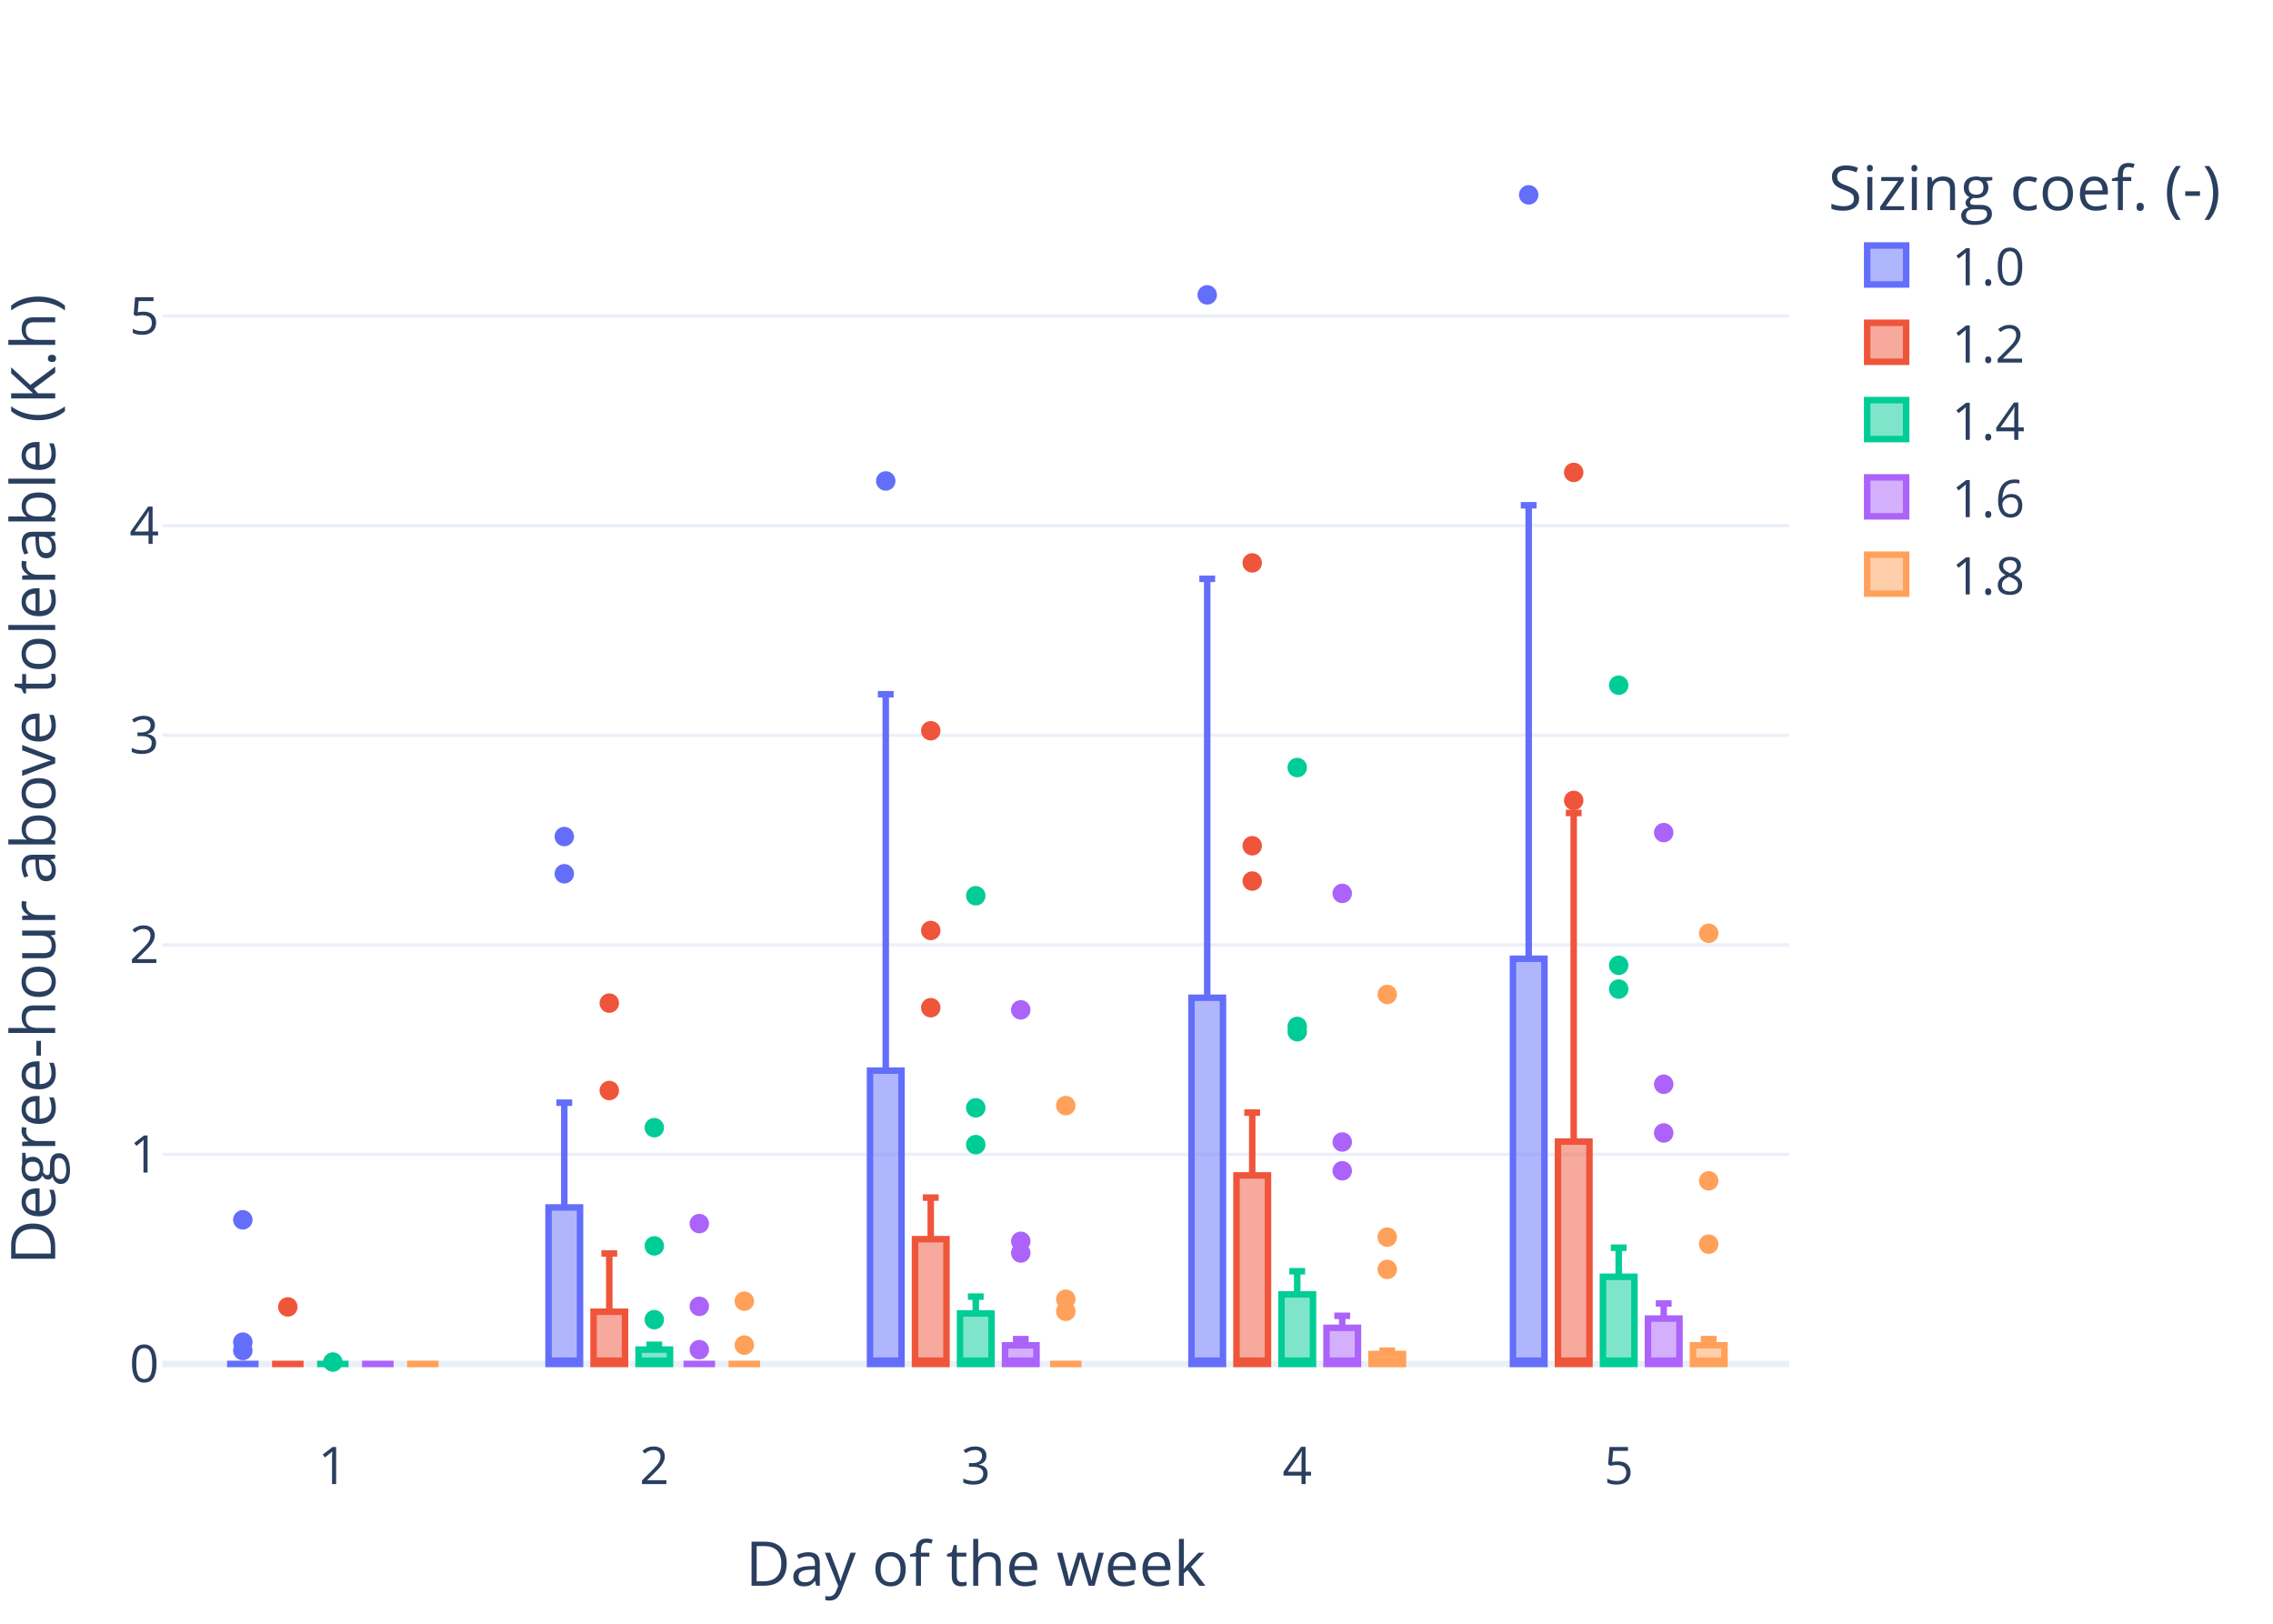
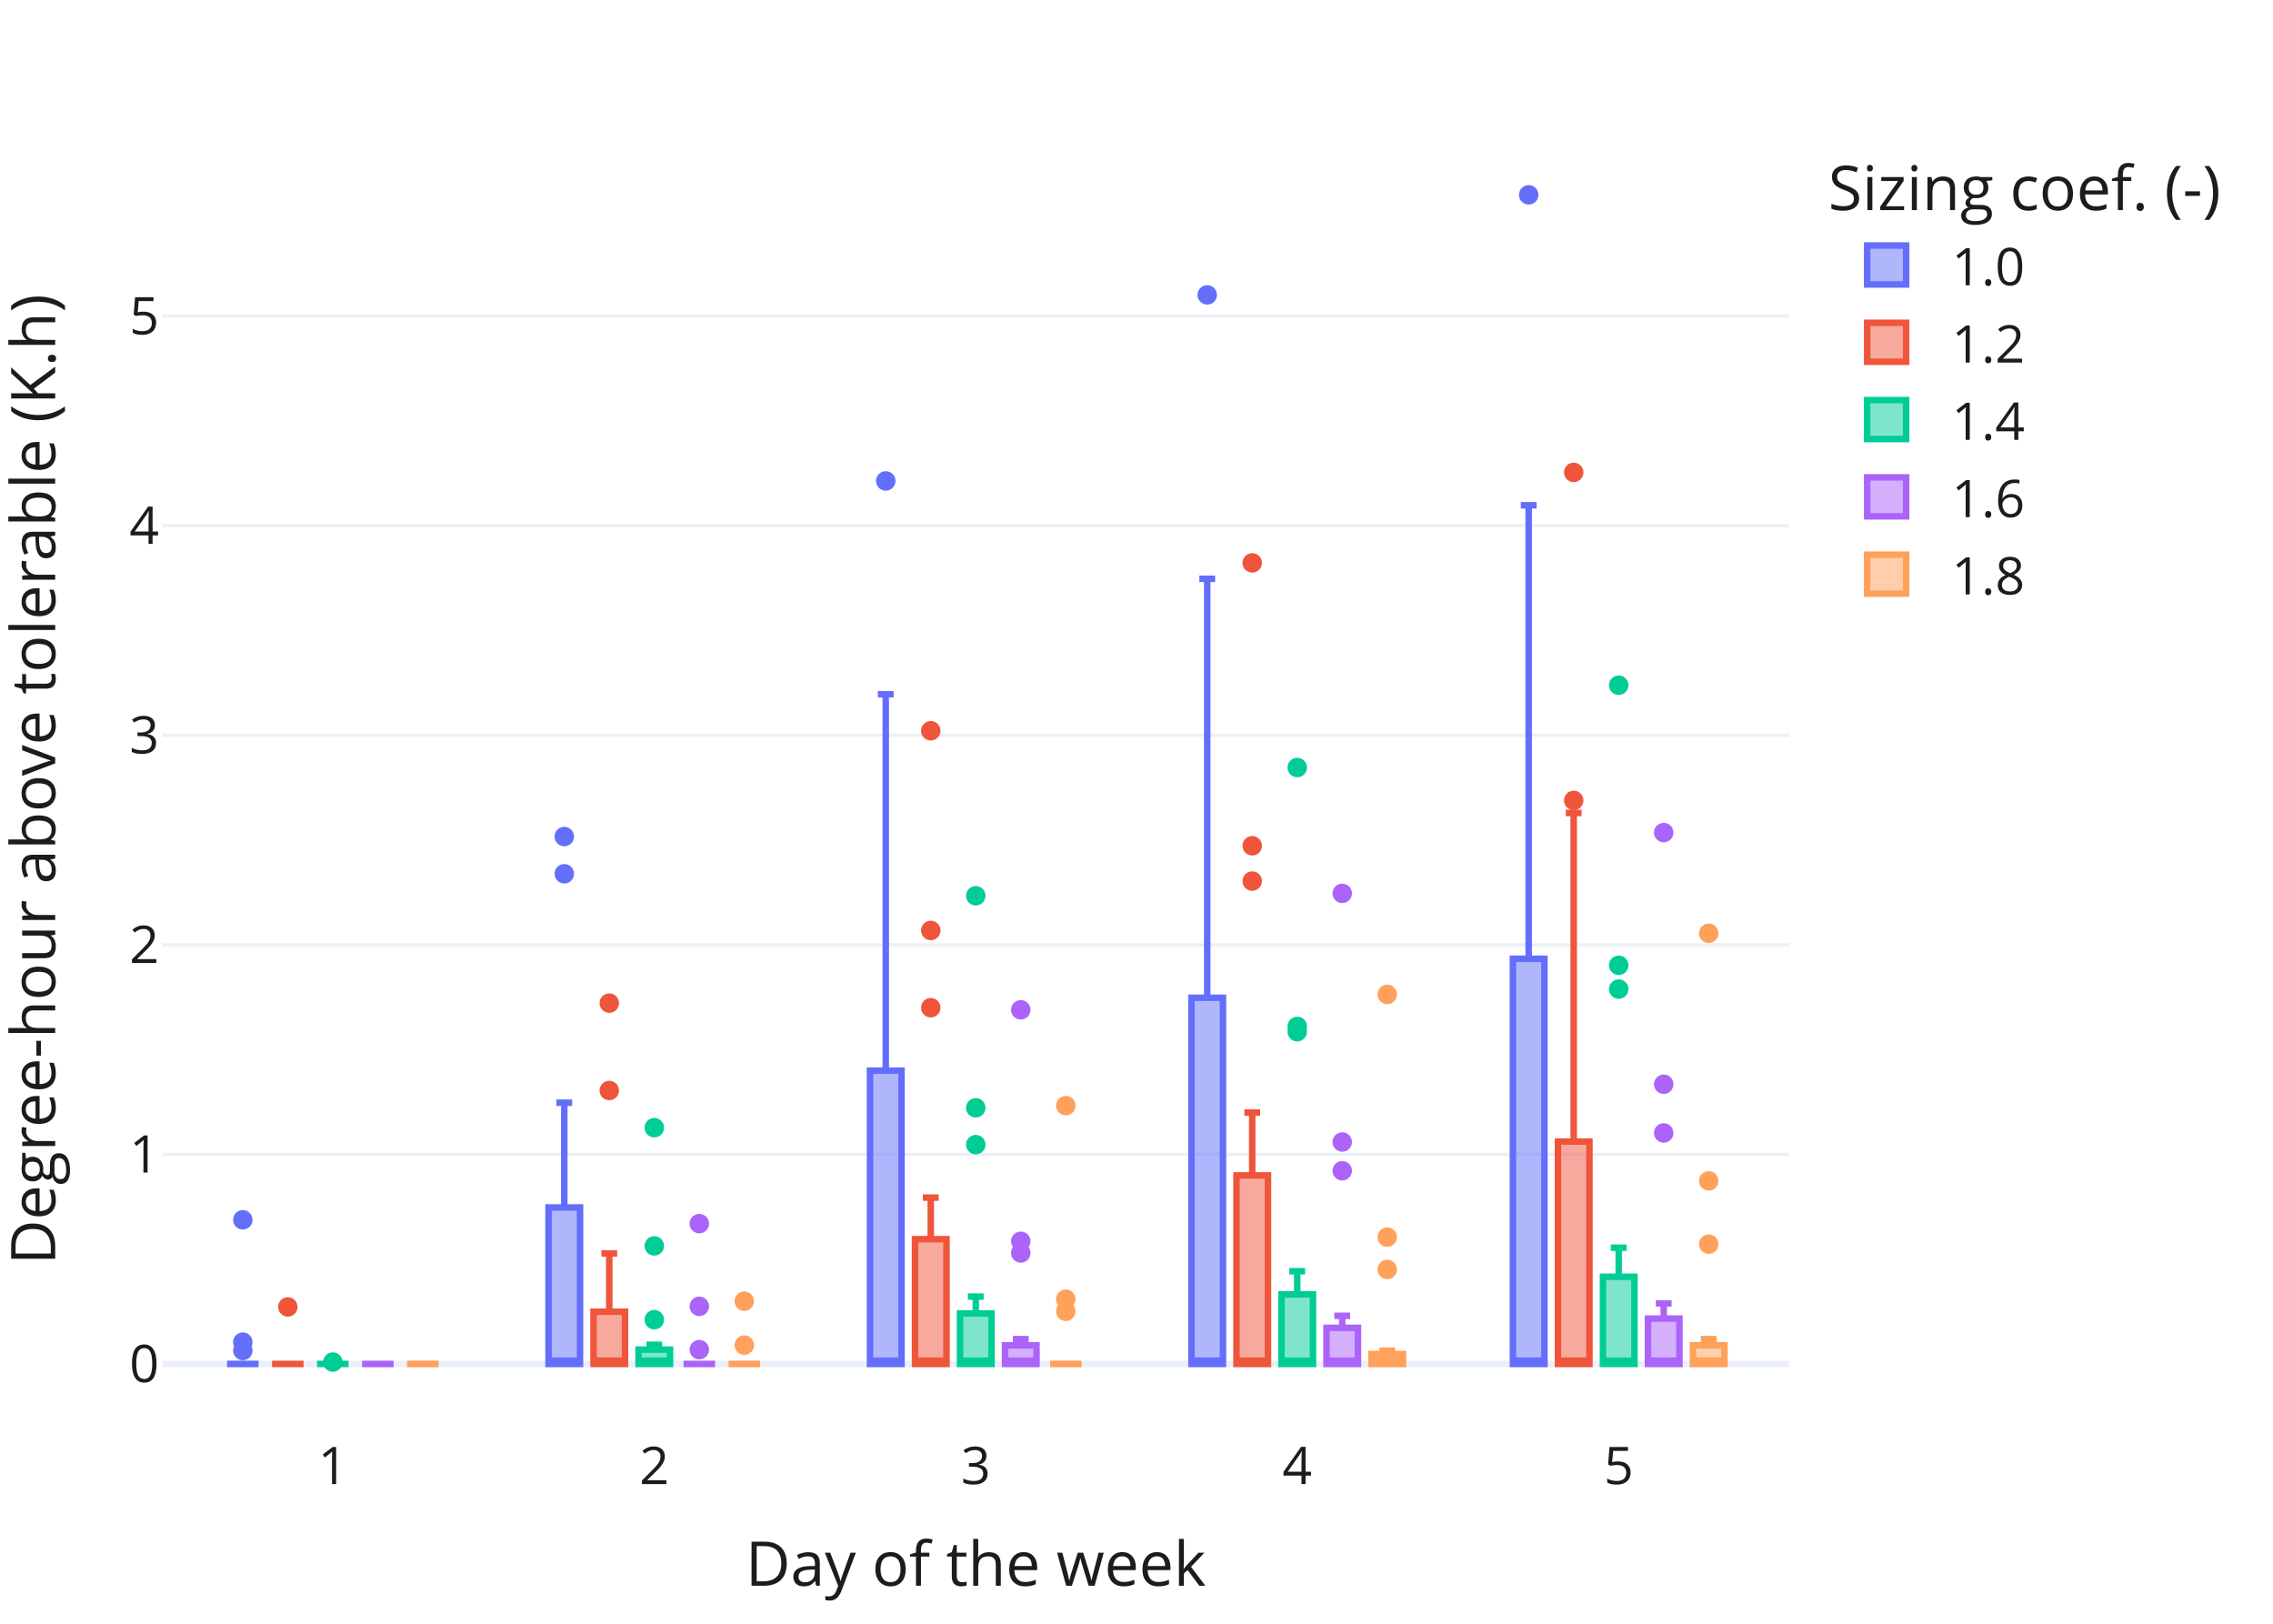
<svg xmlns="http://www.w3.org/2000/svg" class="main-svg" width="700" height="500" style="" viewBox="0 0 700 500">
  <rect x="0" y="0" width="700" height="500" style="fill: rgb(255, 255, 255); fill-opacity: 1;" />
-   <defs id="defs-cf4796">
+   <defs id="defs-47b810">
    <g class="clips">
-       <clipPath id="clipcf4796xyplot" class="plotclip">
+       <clipPath id="clip47b810xyplot" class="plotclip">
        <rect width="501" height="400" />
      </clipPath>
-       <clipPath class="axesclip" id="clipcf4796x">
+       <clipPath class="axesclip" id="clip47b810x">
        <rect x="50" y="0" width="501" height="500" />
      </clipPath>
-       <clipPath class="axesclip" id="clipcf4796y">
+       <clipPath class="axesclip" id="clip47b810y">
        <rect x="0" y="40" width="700" height="400" />
      </clipPath>
-       <clipPath class="axesclip" id="clipcf4796xy">
+       <clipPath class="axesclip" id="clip47b810xy">
        <rect x="50" y="40" width="501" height="400" />
      </clipPath>
    </g>
    <g class="gradients" />
    <g class="patterns" />
  </defs>
  <g class="bglayer" />
  <g class="layer-below">
    <g class="imagelayer" />
    <g class="shapelayer" />
  </g>
  <g class="cartesianlayer">
    <g class="subplot xy">
      <g class="layer-subplot">
        <g class="shapelayer" />
        <g class="imagelayer" />
      </g>
      <g class="gridlayer">
        <g class="x" />
        <g class="y">
          <path class="ygrid crisp" transform="translate(0,355.47)" d="M50,0h501" style="stroke: rgb(235, 240, 248); stroke-opacity: 1; stroke-width: 1px;" />
          <path class="ygrid crisp" transform="translate(0,290.94)" d="M50,0h501" style="stroke: rgb(235, 240, 248); stroke-opacity: 1; stroke-width: 1px;" />
          <path class="ygrid crisp" transform="translate(0,226.41)" d="M50,0h501" style="stroke: rgb(235, 240, 248); stroke-opacity: 1; stroke-width: 1px;" />
          <path class="ygrid crisp" transform="translate(0,161.88)" d="M50,0h501" style="stroke: rgb(235, 240, 248); stroke-opacity: 1; stroke-width: 1px;" />
          <path class="ygrid crisp" transform="translate(0,97.35)" d="M50,0h501" style="stroke: rgb(235, 240, 248); stroke-opacity: 1; stroke-width: 1px;" />
        </g>
      </g>
      <g class="zerolinelayer">
        <path class="yzl zl crisp" transform="translate(0,420)" d="M50,0h501" style="stroke: rgb(235, 240, 248); stroke-opacity: 1; stroke-width: 2px;" />
      </g>
      <path class="xlines-below" />
      <path class="ylines-below" />
      <g class="overlines-below" />
      <g class="xaxislayer-below" />
      <g class="yaxislayer-below" />
      <g class="overaxes-below" />
-       <g class="plot" transform="translate(50,40)" clip-path="url(#clipcf4796xyplot)">
+       <g class="plot" transform="translate(50,40)" clip-path="url(#clip47b810xyplot)">
        <g class="boxlayer mlayer">
          <g class="trace boxes" style="opacity: 1;">
            <path class="box" d="M19.93,380H29.63M19.93,380H29.63V380H19.93ZM24.78,380V380M24.78,380V380M22.35,380H27.21M22.35,380H27.21" style="vector-effect: non-scaling-stroke; stroke-width: 2px; stroke: rgb(99, 110, 250); stroke-opacity: 1; fill: rgb(99, 110, 250); fill-opacity: 0.5;" />
            <path class="box" d="M118.93,379H128.63M118.93,380H128.63V331.81H118.93ZM123.78,380V380M123.78,331.81V299.55M121.35,380H126.21M121.35,299.55H126.21" style="vector-effect: non-scaling-stroke; stroke-width: 2px; stroke: rgb(99, 110, 250); stroke-opacity: 1; fill: rgb(99, 110, 250); fill-opacity: 0.5;" />
            <path class="box" d="M217.93,379H227.63M217.93,380H227.63V289.68H217.93ZM222.78,380V380M222.78,289.68V173.78M220.35,380H225.21M220.35,173.78H225.21" style="vector-effect: non-scaling-stroke; stroke-width: 2px; stroke: rgb(99, 110, 250); stroke-opacity: 1; fill: rgb(99, 110, 250); fill-opacity: 0.5;" />
            <path class="box" d="M316.93,379H326.63M316.93,380H326.63V267.24H316.93ZM321.78,380V380M321.78,267.24V138.23M319.35,380H324.21M319.35,138.23H324.21" style="vector-effect: non-scaling-stroke; stroke-width: 2px; stroke: rgb(99, 110, 250); stroke-opacity: 1; fill: rgb(99, 110, 250); fill-opacity: 0.5;" />
            <path class="box" d="M415.93,379H425.63M415.93,380H425.63V255.23H415.93ZM420.78,380V380M420.78,255.23V115.59M418.35,380H423.21M418.35,115.59H423.21" style="vector-effect: non-scaling-stroke; stroke-width: 2px; stroke: rgb(99, 110, 250); stroke-opacity: 1; fill: rgb(99, 110, 250); fill-opacity: 0.5;" />
            <g class="points">
              <path class="point" transform="translate(24.78,375.86)" d="M3,0A3,3 0 1,1 0,-3A3,3 0 0,1 3,0Z" style="opacity: 1; stroke-width: 0px; fill: rgb(99, 110, 250); fill-opacity: 1;" />
              <path class="point" transform="translate(24.78,373.29)" d="M3,0A3,3 0 1,1 0,-3A3,3 0 0,1 3,0Z" style="opacity: 1; stroke-width: 0px; fill: rgb(99, 110, 250); fill-opacity: 1;" />
              <path class="point" transform="translate(24.78,335.62)" d="M3,0A3,3 0 1,1 0,-3A3,3 0 0,1 3,0Z" style="opacity: 1; stroke-width: 0px; fill: rgb(99, 110, 250); fill-opacity: 1;" />
            </g>
            <g class="points">
              <path class="point" transform="translate(123.78,229.06)" d="M3,0A3,3 0 1,1 0,-3A3,3 0 0,1 3,0Z" style="opacity: 1; stroke-width: 0px; fill: rgb(99, 110, 250); fill-opacity: 1;" />
              <path class="point" transform="translate(123.78,217.6)" d="M3,0A3,3 0 1,1 0,-3A3,3 0 0,1 3,0Z" style="opacity: 1; stroke-width: 0px; fill: rgb(99, 110, 250); fill-opacity: 1;" />
            </g>
            <g class="points">
              <path class="point" transform="translate(222.78,108.1)" d="M3,0A3,3 0 1,1 0,-3A3,3 0 0,1 3,0Z" style="opacity: 1; stroke-width: 0px; fill: rgb(99, 110, 250); fill-opacity: 1;" />
            </g>
            <g class="points">
              <path class="point" transform="translate(321.78,50.8)" d="M3,0A3,3 0 1,1 0,-3A3,3 0 0,1 3,0Z" style="opacity: 1; stroke-width: 0px; fill: rgb(99, 110, 250); fill-opacity: 1;" />
            </g>
            <g class="points">
              <path class="point" transform="translate(420.78,20)" d="M3,0A3,3 0 1,1 0,-3A3,3 0 0,1 3,0Z" style="opacity: 1; stroke-width: 0px; fill: rgb(99, 110, 250); fill-opacity: 1;" />
            </g>
          </g>
          <g class="trace boxes" style="opacity: 1;">
            <path class="box" d="M33.79,380H43.49M33.79,380H43.49V380H33.79ZM38.64,380V380M38.64,380V380M36.21,380H41.07M36.21,380H41.07" style="vector-effect: non-scaling-stroke; stroke-width: 2px; stroke: rgb(239, 85, 59); stroke-opacity: 1; fill: rgb(239, 85, 59); fill-opacity: 0.5;" />
            <path class="box" d="M132.79,379H142.49M132.79,380H142.49V363.92H132.79ZM137.64,380V380M137.64,363.92V345.98M135.21,380H140.07M135.21,345.98H140.07" style="vector-effect: non-scaling-stroke; stroke-width: 2px; stroke: rgb(239, 85, 59); stroke-opacity: 1; fill: rgb(239, 85, 59); fill-opacity: 0.5;" />
            <path class="box" d="M231.79,379H241.49M231.79,380H241.49V341.58H231.79ZM236.64,380V380M236.64,341.58V328.78M234.21,380H239.07M234.21,328.78H239.07" style="vector-effect: non-scaling-stroke; stroke-width: 2px; stroke: rgb(239, 85, 59); stroke-opacity: 1; fill: rgb(239, 85, 59); fill-opacity: 0.5;" />
            <path class="box" d="M330.79,379H340.49M330.79,380H340.49V321.95H330.79ZM335.64,380V380M335.64,321.95V302.6M333.21,380H338.07M333.21,302.6H338.07" style="vector-effect: non-scaling-stroke; stroke-width: 2px; stroke: rgb(239, 85, 59); stroke-opacity: 1; fill: rgb(239, 85, 59); fill-opacity: 0.5;" />
            <path class="box" d="M429.79,379H439.49M429.79,380H439.49V311.52H429.79ZM434.64,380V380M434.64,311.52V210.34M432.21,380H437.07M432.21,210.34H437.07" style="vector-effect: non-scaling-stroke; stroke-width: 2px; stroke: rgb(239, 85, 59); stroke-opacity: 1; fill: rgb(239, 85, 59); fill-opacity: 0.5;" />
            <g class="points">
              <path class="point" transform="translate(38.64,362.44)" d="M3,0A3,3 0 1,1 0,-3A3,3 0 0,1 3,0Z" style="opacity: 1; stroke-width: 0px; fill: rgb(239, 85, 59); fill-opacity: 1;" />
            </g>
            <g class="points">
              <path class="point" transform="translate(137.64,295.8)" d="M3,0A3,3 0 1,1 0,-3A3,3 0 0,1 3,0Z" style="opacity: 1; stroke-width: 0px; fill: rgb(239, 85, 59); fill-opacity: 1;" />
              <path class="point" transform="translate(137.64,268.89)" d="M3,0A3,3 0 1,1 0,-3A3,3 0 0,1 3,0Z" style="opacity: 1; stroke-width: 0px; fill: rgb(239, 85, 59); fill-opacity: 1;" />
            </g>
            <g class="points">
              <path class="point" transform="translate(236.64,270.3)" d="M3,0A3,3 0 1,1 0,-3A3,3 0 0,1 3,0Z" style="opacity: 1; stroke-width: 0px; fill: rgb(239, 85, 59); fill-opacity: 1;" />
              <path class="point" transform="translate(236.64,246.52)" d="M3,0A3,3 0 1,1 0,-3A3,3 0 0,1 3,0Z" style="opacity: 1; stroke-width: 0px; fill: rgb(239, 85, 59); fill-opacity: 1;" />
              <path class="point" transform="translate(236.64,185.02)" d="M3,0A3,3 0 1,1 0,-3A3,3 0 0,1 3,0Z" style="opacity: 1; stroke-width: 0px; fill: rgb(239, 85, 59); fill-opacity: 1;" />
            </g>
            <g class="points">
              <path class="point" transform="translate(335.64,231.31)" d="M3,0A3,3 0 1,1 0,-3A3,3 0 0,1 3,0Z" style="opacity: 1; stroke-width: 0px; fill: rgb(239, 85, 59); fill-opacity: 1;" />
              <path class="point" transform="translate(335.64,220.44)" d="M3,0A3,3 0 1,1 0,-3A3,3 0 0,1 3,0Z" style="opacity: 1; stroke-width: 0px; fill: rgb(239, 85, 59); fill-opacity: 1;" />
              <path class="point" transform="translate(335.64,133.33)" d="M3,0A3,3 0 1,1 0,-3A3,3 0 0,1 3,0Z" style="opacity: 1; stroke-width: 0px; fill: rgb(239, 85, 59); fill-opacity: 1;" />
            </g>
            <g class="points">
              <path class="point" transform="translate(434.64,206.48)" d="M3,0A3,3 0 1,1 0,-3A3,3 0 0,1 3,0Z" style="opacity: 1; stroke-width: 0px; fill: rgb(239, 85, 59); fill-opacity: 1;" />
              <path class="point" transform="translate(434.64,105.47)" d="M3,0A3,3 0 1,1 0,-3A3,3 0 0,1 3,0Z" style="opacity: 1; stroke-width: 0px; fill: rgb(239, 85, 59); fill-opacity: 1;" />
            </g>
          </g>
          <g class="trace boxes" style="opacity: 1;">
            <path class="box" d="M47.65,380H57.35M47.65,380H57.35V380H47.65ZM52.5,380V380M52.5,380V380M50.07,380H54.93M50.07,380H54.93" style="vector-effect: non-scaling-stroke; stroke-width: 2px; stroke: rgb(0, 204, 150); stroke-opacity: 1; fill: rgb(0, 204, 150); fill-opacity: 0.5;" />
            <path class="box" d="M146.65,379H156.35M146.65,380H156.35V375.58H146.65ZM151.5,380V380M151.5,375.58V374.11M149.07,380H153.93M149.07,374.11H153.93" style="vector-effect: non-scaling-stroke; stroke-width: 2px; stroke: rgb(0, 204, 150); stroke-opacity: 1; fill: rgb(0, 204, 150); fill-opacity: 0.5;" />
            <path class="box" d="M245.65,379H255.35M245.65,380H255.35V364.45H245.65ZM250.5,380V380M250.5,364.45V359.27M248.07,380H252.93M248.07,359.27H252.93" style="vector-effect: non-scaling-stroke; stroke-width: 2px; stroke: rgb(0, 204, 150); stroke-opacity: 1; fill: rgb(0, 204, 150); fill-opacity: 0.5;" />
            <path class="box" d="M344.65,379H354.35M344.65,380H354.35V358.58H344.65ZM349.5,380V380M349.5,358.58V351.45M347.07,380H351.93M347.07,351.45H351.93" style="vector-effect: non-scaling-stroke; stroke-width: 2px; stroke: rgb(0, 204, 150); stroke-opacity: 1; fill: rgb(0, 204, 150); fill-opacity: 0.5;" />
            <path class="box" d="M443.65,379H453.35M443.65,380H453.35V353.16H443.65ZM448.5,380V380M448.5,353.16V344.21M446.07,380H450.93M446.07,344.21H450.93" style="vector-effect: non-scaling-stroke; stroke-width: 2px; stroke: rgb(0, 204, 150); stroke-opacity: 1; fill: rgb(0, 204, 150); fill-opacity: 0.5;" />
            <g class="points">
              <path class="point" transform="translate(52.5,379.42)" d="M3,0A3,3 0 1,1 0,-3A3,3 0 0,1 3,0Z" style="opacity: 1; stroke-width: 0px; fill: rgb(0, 204, 150); fill-opacity: 1;" />
            </g>
            <g class="points">
              <path class="point" transform="translate(151.5,366.37)" d="M3,0A3,3 0 1,1 0,-3A3,3 0 0,1 3,0Z" style="opacity: 1; stroke-width: 0px; fill: rgb(0, 204, 150); fill-opacity: 1;" />
              <path class="point" transform="translate(151.5,343.65)" d="M3,0A3,3 0 1,1 0,-3A3,3 0 0,1 3,0Z" style="opacity: 1; stroke-width: 0px; fill: rgb(0, 204, 150); fill-opacity: 1;" />
              <path class="point" transform="translate(151.5,307.25)" d="M3,0A3,3 0 1,1 0,-3A3,3 0 0,1 3,0Z" style="opacity: 1; stroke-width: 0px; fill: rgb(0, 204, 150); fill-opacity: 1;" />
            </g>
            <g class="points">
              <path class="point" transform="translate(250.5,312.47)" d="M3,0A3,3 0 1,1 0,-3A3,3 0 0,1 3,0Z" style="opacity: 1; stroke-width: 0px; fill: rgb(0, 204, 150); fill-opacity: 1;" />
              <path class="point" transform="translate(250.5,301.13)" d="M3,0A3,3 0 1,1 0,-3A3,3 0 0,1 3,0Z" style="opacity: 1; stroke-width: 0px; fill: rgb(0, 204, 150); fill-opacity: 1;" />
              <path class="point" transform="translate(250.5,235.83)" d="M3,0A3,3 0 1,1 0,-3A3,3 0 0,1 3,0Z" style="opacity: 1; stroke-width: 0px; fill: rgb(0, 204, 150); fill-opacity: 1;" />
            </g>
            <g class="points">
              <path class="point" transform="translate(349.5,277.7)" d="M3,0A3,3 0 1,1 0,-3A3,3 0 0,1 3,0Z" style="opacity: 1; stroke-width: 0px; fill: rgb(0, 204, 150); fill-opacity: 1;" />
              <path class="point" transform="translate(349.5,276.07)" d="M3,0A3,3 0 1,1 0,-3A3,3 0 0,1 3,0Z" style="opacity: 1; stroke-width: 0px; fill: rgb(0, 204, 150); fill-opacity: 1;" />
              <path class="point" transform="translate(349.5,196.35)" d="M3,0A3,3 0 1,1 0,-3A3,3 0 0,1 3,0Z" style="opacity: 1; stroke-width: 0px; fill: rgb(0, 204, 150); fill-opacity: 1;" />
            </g>
            <g class="points">
              <path class="point" transform="translate(448.5,264.57)" d="M3,0A3,3 0 1,1 0,-3A3,3 0 0,1 3,0Z" style="opacity: 1; stroke-width: 0px; fill: rgb(0, 204, 150); fill-opacity: 1;" />
              <path class="point" transform="translate(448.5,257.24)" d="M3,0A3,3 0 1,1 0,-3A3,3 0 0,1 3,0Z" style="opacity: 1; stroke-width: 0px; fill: rgb(0, 204, 150); fill-opacity: 1;" />
              <path class="point" transform="translate(448.5,171)" d="M3,0A3,3 0 1,1 0,-3A3,3 0 0,1 3,0Z" style="opacity: 1; stroke-width: 0px; fill: rgb(0, 204, 150); fill-opacity: 1;" />
            </g>
          </g>
          <g class="trace boxes" style="opacity: 1;">
            <path class="box" d="M61.51,380H71.21M61.51,380H71.21V380H61.51ZM66.36,380V380M66.36,380V380M63.93,380H68.79M63.93,380H68.79" style="vector-effect: non-scaling-stroke; stroke-width: 2px; stroke: rgb(171, 99, 250); stroke-opacity: 1; fill: rgb(171, 99, 250); fill-opacity: 0.5;" />
            <path class="box" d="M160.51,380H170.21M160.51,380H170.21V380H160.51ZM165.36,380V380M165.36,380V380M162.93,380H167.79M162.93,380H167.79" style="vector-effect: non-scaling-stroke; stroke-width: 2px; stroke: rgb(171, 99, 250); stroke-opacity: 1; fill: rgb(171, 99, 250); fill-opacity: 0.5;" />
            <path class="box" d="M259.51,379H269.21M259.51,380H269.21V374.27H259.51ZM264.36,380V380M264.36,374.27V372.36M261.93,380H266.79M261.93,372.36H266.79" style="vector-effect: non-scaling-stroke; stroke-width: 2px; stroke: rgb(171, 99, 250); stroke-opacity: 1; fill: rgb(171, 99, 250); fill-opacity: 0.5;" />
            <path class="box" d="M358.51,379H368.21M358.51,380H368.21V368.88H358.51ZM363.36,380V380M363.36,368.88V365.18M360.93,380H365.79M360.93,365.18H365.79" style="vector-effect: non-scaling-stroke; stroke-width: 2px; stroke: rgb(171, 99, 250); stroke-opacity: 1; fill: rgb(171, 99, 250); fill-opacity: 0.5;" />
            <path class="box" d="M457.51,379H467.21M457.51,380H467.21V366.03H457.51ZM462.36,380V380M462.36,366.03V361.37M459.93,380H464.79M459.93,361.37H464.79" style="vector-effect: non-scaling-stroke; stroke-width: 2px; stroke: rgb(171, 99, 250); stroke-opacity: 1; fill: rgb(171, 99, 250); fill-opacity: 0.5;" />
            <g class="points" />
            <g class="points">
              <path class="point" transform="translate(165.36,375.6)" d="M3,0A3,3 0 1,1 0,-3A3,3 0 0,1 3,0Z" style="opacity: 1; stroke-width: 0px; fill: rgb(171, 99, 250); fill-opacity: 1;" />
              <path class="point" transform="translate(165.36,362.26)" d="M3,0A3,3 0 1,1 0,-3A3,3 0 0,1 3,0Z" style="opacity: 1; stroke-width: 0px; fill: rgb(171, 99, 250); fill-opacity: 1;" />
              <path class="point" transform="translate(165.36,336.79)" d="M3,0A3,3 0 1,1 0,-3A3,3 0 0,1 3,0Z" style="opacity: 1; stroke-width: 0px; fill: rgb(171, 99, 250); fill-opacity: 1;" />
            </g>
            <g class="points">
              <path class="point" transform="translate(264.36,345.83)" d="M3,0A3,3 0 1,1 0,-3A3,3 0 0,1 3,0Z" style="opacity: 1; stroke-width: 0px; fill: rgb(171, 99, 250); fill-opacity: 1;" />
              <path class="point" transform="translate(264.36,342.23)" d="M3,0A3,3 0 1,1 0,-3A3,3 0 0,1 3,0Z" style="opacity: 1; stroke-width: 0px; fill: rgb(171, 99, 250); fill-opacity: 1;" />
              <path class="point" transform="translate(264.36,270.96)" d="M3,0A3,3 0 1,1 0,-3A3,3 0 0,1 3,0Z" style="opacity: 1; stroke-width: 0px; fill: rgb(171, 99, 250); fill-opacity: 1;" />
            </g>
            <g class="points">
              <path class="point" transform="translate(363.36,320.52)" d="M3,0A3,3 0 1,1 0,-3A3,3 0 0,1 3,0Z" style="opacity: 1; stroke-width: 0px; fill: rgb(171, 99, 250); fill-opacity: 1;" />
              <path class="point" transform="translate(363.36,311.66)" d="M3,0A3,3 0 1,1 0,-3A3,3 0 0,1 3,0Z" style="opacity: 1; stroke-width: 0px; fill: rgb(171, 99, 250); fill-opacity: 1;" />
              <path class="point" transform="translate(363.36,235.1)" d="M3,0A3,3 0 1,1 0,-3A3,3 0 0,1 3,0Z" style="opacity: 1; stroke-width: 0px; fill: rgb(171, 99, 250); fill-opacity: 1;" />
            </g>
            <g class="points">
              <path class="point" transform="translate(462.36,308.87)" d="M3,0A3,3 0 1,1 0,-3A3,3 0 0,1 3,0Z" style="opacity: 1; stroke-width: 0px; fill: rgb(171, 99, 250); fill-opacity: 1;" />
              <path class="point" transform="translate(462.36,293.87)" d="M3,0A3,3 0 1,1 0,-3A3,3 0 0,1 3,0Z" style="opacity: 1; stroke-width: 0px; fill: rgb(171, 99, 250); fill-opacity: 1;" />
              <path class="point" transform="translate(462.36,216.38)" d="M3,0A3,3 0 1,1 0,-3A3,3 0 0,1 3,0Z" style="opacity: 1; stroke-width: 0px; fill: rgb(171, 99, 250); fill-opacity: 1;" />
            </g>
          </g>
          <g class="trace boxes" style="opacity: 1;">
            <path class="box" d="M75.37,380H85.07M75.37,380H85.07V380H75.37ZM80.22,380V380M80.22,380V380M77.79,380H82.65M77.79,380H82.65" style="vector-effect: non-scaling-stroke; stroke-width: 2px; stroke: rgb(255, 161, 90); stroke-opacity: 1; fill: rgb(255, 161, 90); fill-opacity: 0.5;" />
            <path class="box" d="M174.37,380H184.07M174.37,380H184.07V380H174.37ZM179.22,380V380M179.22,380V380M176.79,380H181.65M176.79,380H181.65" style="vector-effect: non-scaling-stroke; stroke-width: 2px; stroke: rgb(255, 161, 90); stroke-opacity: 1; fill: rgb(255, 161, 90); fill-opacity: 0.5;" />
            <path class="box" d="M273.37,380H283.07M273.37,380H283.07V380H273.37ZM278.22,380V380M278.22,380V380M275.79,380H280.65M275.79,380H280.65" style="vector-effect: non-scaling-stroke; stroke-width: 2px; stroke: rgb(255, 161, 90); stroke-opacity: 1; fill: rgb(255, 161, 90); fill-opacity: 0.5;" />
            <path class="box" d="M372.37,379H382.07M372.37,380H382.07V376.94H372.37ZM377.22,380V380M377.22,376.94V375.91M374.79,380H379.65M374.79,375.91H379.65" style="vector-effect: non-scaling-stroke; stroke-width: 2px; stroke: rgb(255, 161, 90); stroke-opacity: 1; fill: rgb(255, 161, 90); fill-opacity: 0.5;" />
            <path class="box" d="M471.37,379H481.07M471.37,380H481.07V374.26H471.37ZM476.22,380V380M476.22,374.26V372.35M473.79,380H478.65M473.79,372.35H478.65" style="vector-effect: non-scaling-stroke; stroke-width: 2px; stroke: rgb(255, 161, 90); stroke-opacity: 1; fill: rgb(255, 161, 90); fill-opacity: 0.5;" />
            <g class="points" />
            <g class="points">
              <path class="point" transform="translate(179.22,374.2)" d="M3,0A3,3 0 1,1 0,-3A3,3 0 0,1 3,0Z" style="opacity: 1; stroke-width: 0px; fill: rgb(255, 161, 90); fill-opacity: 1;" />
              <path class="point" transform="translate(179.22,360.68)" d="M3,0A3,3 0 1,1 0,-3A3,3 0 0,1 3,0Z" style="opacity: 1; stroke-width: 0px; fill: rgb(255, 161, 90); fill-opacity: 1;" />
            </g>
            <g class="points">
              <path class="point" transform="translate(278.22,363.79)" d="M3,0A3,3 0 1,1 0,-3A3,3 0 0,1 3,0Z" style="opacity: 1; stroke-width: 0px; fill: rgb(255, 161, 90); fill-opacity: 1;" />
              <path class="point" transform="translate(278.22,360.06)" d="M3,0A3,3 0 1,1 0,-3A3,3 0 0,1 3,0Z" style="opacity: 1; stroke-width: 0px; fill: rgb(255, 161, 90); fill-opacity: 1;" />
              <path class="point" transform="translate(278.22,300.45)" d="M3,0A3,3 0 1,1 0,-3A3,3 0 0,1 3,0Z" style="opacity: 1; stroke-width: 0px; fill: rgb(255, 161, 90); fill-opacity: 1;" />
            </g>
            <g class="points">
              <path class="point" transform="translate(377.22,350.89)" d="M3,0A3,3 0 1,1 0,-3A3,3 0 0,1 3,0Z" style="opacity: 1; stroke-width: 0px; fill: rgb(255, 161, 90); fill-opacity: 1;" />
              <path class="point" transform="translate(377.22,340.95)" d="M3,0A3,3 0 1,1 0,-3A3,3 0 0,1 3,0Z" style="opacity: 1; stroke-width: 0px; fill: rgb(255, 161, 90); fill-opacity: 1;" />
              <path class="point" transform="translate(377.22,266.22)" d="M3,0A3,3 0 1,1 0,-3A3,3 0 0,1 3,0Z" style="opacity: 1; stroke-width: 0px; fill: rgb(255, 161, 90); fill-opacity: 1;" />
            </g>
            <g class="points">
              <path class="point" transform="translate(476.22,343.11)" d="M3,0A3,3 0 1,1 0,-3A3,3 0 0,1 3,0Z" style="opacity: 1; stroke-width: 0px; fill: rgb(255, 161, 90); fill-opacity: 1;" />
              <path class="point" transform="translate(476.22,323.62)" d="M3,0A3,3 0 1,1 0,-3A3,3 0 0,1 3,0Z" style="opacity: 1; stroke-width: 0px; fill: rgb(255, 161, 90); fill-opacity: 1;" />
              <path class="point" transform="translate(476.22,247.38)" d="M3,0A3,3 0 1,1 0,-3A3,3 0 0,1 3,0Z" style="opacity: 1; stroke-width: 0px; fill: rgb(255, 161, 90); fill-opacity: 1;" />
            </g>
          </g>
        </g>
      </g>
      <g class="overplot" />
      <path class="xlines-above crisp" d="M0,0" style="fill: none;" />
      <path class="ylines-above crisp" d="M0,0" style="fill: none;" />
      <g class="overlines-above" />
      <g class="xaxislayer-above">
        <g class="xtick">
-           <text text-anchor="middle" x="0" y="457" transform="translate(102.5,0)" style="font-family: 'Open Sans', verdana, arial, sans-serif; font-size: 16px; fill: rgb(42, 63, 95); fill-opacity: 1; white-space: pre; opacity: 1;">1</text>
-         </g>
-         <g class="xtick">
-           <text text-anchor="middle" x="0" y="457" style="font-family: 'Open Sans', verdana, arial, sans-serif; font-size: 16px; fill: rgb(42, 63, 95); fill-opacity: 1; white-space: pre; opacity: 1;" transform="translate(201.5,0)">2</text>
-         </g>
-         <g class="xtick">
-           <text text-anchor="middle" x="0" y="457" style="font-family: 'Open Sans', verdana, arial, sans-serif; font-size: 16px; fill: rgb(42, 63, 95); fill-opacity: 1; white-space: pre; opacity: 1;" transform="translate(300.5,0)">3</text>
-         </g>
-         <g class="xtick">
-           <text text-anchor="middle" x="0" y="457" style="font-family: 'Open Sans', verdana, arial, sans-serif; font-size: 16px; fill: rgb(42, 63, 95); fill-opacity: 1; white-space: pre; opacity: 1;" transform="translate(399.5,0)">4</text>
-         </g>
-         <g class="xtick">
-           <text text-anchor="middle" x="0" y="457" style="font-family: 'Open Sans', verdana, arial, sans-serif; font-size: 16px; fill: rgb(42, 63, 95); fill-opacity: 1; white-space: pre; opacity: 1;" transform="translate(498.5,0)">5</text>
+           <text text-anchor="middle" x="0" y="457" transform="translate(102.5,0)" style="font-family: 'Open Sans', verdana, arial, sans-serif; font-size: 16px; fill: rgb(28, 28, 28); fill-opacity: 1; white-space: pre; opacity: 1;">1</text>
+         </g>
+         <g class="xtick">
+           <text text-anchor="middle" x="0" y="457" style="font-family: 'Open Sans', verdana, arial, sans-serif; font-size: 16px; fill: rgb(28, 28, 28); fill-opacity: 1; white-space: pre; opacity: 1;" transform="translate(201.5,0)">2</text>
+         </g>
+         <g class="xtick">
+           <text text-anchor="middle" x="0" y="457" style="font-family: 'Open Sans', verdana, arial, sans-serif; font-size: 16px; fill: rgb(28, 28, 28); fill-opacity: 1; white-space: pre; opacity: 1;" transform="translate(300.5,0)">3</text>
+         </g>
+         <g class="xtick">
+           <text text-anchor="middle" x="0" y="457" style="font-family: 'Open Sans', verdana, arial, sans-serif; font-size: 16px; fill: rgb(28, 28, 28); fill-opacity: 1; white-space: pre; opacity: 1;" transform="translate(399.5,0)">4</text>
+         </g>
+         <g class="xtick">
+           <text text-anchor="middle" x="0" y="457" style="font-family: 'Open Sans', verdana, arial, sans-serif; font-size: 16px; fill: rgb(28, 28, 28); fill-opacity: 1; white-space: pre; opacity: 1;" transform="translate(498.5,0)">5</text>
        </g>
      </g>
      <g class="yaxislayer-above">
        <g class="ytick">
-           <text text-anchor="end" x="49" y="5.6" transform="translate(0,420)" style="font-family: 'Open Sans', verdana, arial, sans-serif; font-size: 16px; fill: rgb(42, 63, 95); fill-opacity: 1; white-space: pre; opacity: 1;">0</text>
-         </g>
-         <g class="ytick">
-           <text text-anchor="end" x="49" y="5.6" style="font-family: 'Open Sans', verdana, arial, sans-serif; font-size: 16px; fill: rgb(42, 63, 95); fill-opacity: 1; white-space: pre; opacity: 1;" transform="translate(0,355.47)">1</text>
-         </g>
-         <g class="ytick">
-           <text text-anchor="end" x="49" y="5.6" style="font-family: 'Open Sans', verdana, arial, sans-serif; font-size: 16px; fill: rgb(42, 63, 95); fill-opacity: 1; white-space: pre; opacity: 1;" transform="translate(0,290.94)">2</text>
-         </g>
-         <g class="ytick">
-           <text text-anchor="end" x="49" y="5.6" style="font-family: 'Open Sans', verdana, arial, sans-serif; font-size: 16px; fill: rgb(42, 63, 95); fill-opacity: 1; white-space: pre; opacity: 1;" transform="translate(0,226.41)">3</text>
-         </g>
-         <g class="ytick">
-           <text text-anchor="end" x="49" y="5.6" style="font-family: 'Open Sans', verdana, arial, sans-serif; font-size: 16px; fill: rgb(42, 63, 95); fill-opacity: 1; white-space: pre; opacity: 1;" transform="translate(0,161.88)">4</text>
-         </g>
-         <g class="ytick">
-           <text text-anchor="end" x="49" y="5.6" style="font-family: 'Open Sans', verdana, arial, sans-serif; font-size: 16px; fill: rgb(42, 63, 95); fill-opacity: 1; white-space: pre; opacity: 1;" transform="translate(0,97.35)">5</text>
+           <text text-anchor="end" x="49" y="5.6" transform="translate(0,420)" style="font-family: 'Open Sans', verdana, arial, sans-serif; font-size: 16px; fill: rgb(28, 28, 28); fill-opacity: 1; white-space: pre; opacity: 1;">0</text>
+         </g>
+         <g class="ytick">
+           <text text-anchor="end" x="49" y="5.6" style="font-family: 'Open Sans', verdana, arial, sans-serif; font-size: 16px; fill: rgb(28, 28, 28); fill-opacity: 1; white-space: pre; opacity: 1;" transform="translate(0,355.47)">1</text>
+         </g>
+         <g class="ytick">
+           <text text-anchor="end" x="49" y="5.6" style="font-family: 'Open Sans', verdana, arial, sans-serif; font-size: 16px; fill: rgb(28, 28, 28); fill-opacity: 1; white-space: pre; opacity: 1;" transform="translate(0,290.94)">2</text>
+         </g>
+         <g class="ytick">
+           <text text-anchor="end" x="49" y="5.6" style="font-family: 'Open Sans', verdana, arial, sans-serif; font-size: 16px; fill: rgb(28, 28, 28); fill-opacity: 1; white-space: pre; opacity: 1;" transform="translate(0,226.41)">3</text>
+         </g>
+         <g class="ytick">
+           <text text-anchor="end" x="49" y="5.6" style="font-family: 'Open Sans', verdana, arial, sans-serif; font-size: 16px; fill: rgb(28, 28, 28); fill-opacity: 1; white-space: pre; opacity: 1;" transform="translate(0,161.88)">4</text>
+         </g>
+         <g class="ytick">
+           <text text-anchor="end" x="49" y="5.6" style="font-family: 'Open Sans', verdana, arial, sans-serif; font-size: 16px; fill: rgb(28, 28, 28); fill-opacity: 1; white-space: pre; opacity: 1;" transform="translate(0,97.35)">5</text>
        </g>
      </g>
      <g class="overaxes-above" />
    </g>
  </g>
  <g class="polarlayer" />
  <g class="ternarylayer" />
  <g class="geolayer" />
  <g class="funnelarealayer" />
  <g class="pielayer" />
  <g class="iciclelayer" />
  <g class="treemaplayer" />
  <g class="sunburstlayer" />
  <g class="glimages" />
-   <defs id="topdefs-cf4796">
+   <defs id="topdefs-47b810">
    <g class="clips" />
-     <clipPath id="legendcf4796">
+     <clipPath id="legend47b810">
      <rect width="127" height="154" x="0" y="0" />
    </clipPath>
  </defs>
  <g class="layer-above">
    <g class="imagelayer" />
    <g class="shapelayer" />
  </g>
  <g class="infolayer">
    <g class="legend" pointer-events="all" transform="translate(561.02,40)">
      <rect class="bg" shape-rendering="crispEdges" style="stroke: rgb(68, 68, 68); stroke-opacity: 1; fill: rgb(255, 255, 255); fill-opacity: 1; stroke-width: 0px;" width="127" height="154" x="0" y="0" />
-       <g class="scrollbox" transform="" clip-path="url(#legendcf4796)">
-         <text class="legendtitletext" text-anchor="start" x="2" y="24.7" style="font-family: 'Open Sans', verdana, arial, sans-serif; font-size: 19px; fill: rgb(42, 63, 95); fill-opacity: 1; white-space: pre;">Sizing coef. (-)</text>
+       <g class="scrollbox" transform="" clip-path="url(#legend47b810)">
+         <text class="legendtitletext" text-anchor="start" x="2" y="24.7" style="font-family: 'Open Sans', verdana, arial, sans-serif; font-size: 19px; fill: rgb(28, 28, 28); fill-opacity: 1; white-space: pre;">Sizing coef. (-)</text>
        <g class="groups" transform="">
          <g class="traces" transform="translate(0,41.6)" style="opacity: 1;">
-             <text class="legendtext" text-anchor="start" x="40" y="6.24" style="font-family: 'Open Sans', verdana, arial, sans-serif; font-size: 16px; fill: rgb(42, 63, 95); fill-opacity: 1; white-space: pre;"> 1.0</text>
+             <text class="legendtext" text-anchor="start" x="40" y="6.24" style="font-family: 'Open Sans', verdana, arial, sans-serif; font-size: 16px; fill: rgb(28, 28, 28); fill-opacity: 1; white-space: pre;"> 1.0</text>
            <g class="layers" style="opacity: 1;">
              <g class="legendfill" />
              <g class="legendlines" />
              <g class="legendsymbols">
                <g class="legendpoints">
                  <path class="legendbox" d="M6,6H-6V-6H6Z" transform="translate(20,0)" style="stroke-width: 2px; fill: rgb(99, 110, 250); fill-opacity: 0.5; stroke: rgb(99, 110, 250); stroke-opacity: 1;" />
                </g>
              </g>
            </g>
            <rect class="legendtoggle" x="0" y="-11.9" width="66.797" height="23.8" style="fill: rgb(0, 0, 0); fill-opacity: 0;" />
          </g>
        </g>
        <g class="groups" transform="">
          <g class="traces" transform="translate(0,65.4)" style="opacity: 1;">
-             <text class="legendtext" text-anchor="start" x="40" y="6.24" style="font-family: 'Open Sans', verdana, arial, sans-serif; font-size: 16px; fill: rgb(42, 63, 95); fill-opacity: 1; white-space: pre;"> 1.2</text>
+             <text class="legendtext" text-anchor="start" x="40" y="6.24" style="font-family: 'Open Sans', verdana, arial, sans-serif; font-size: 16px; fill: rgb(28, 28, 28); fill-opacity: 1; white-space: pre;"> 1.2</text>
            <g class="layers" style="opacity: 1;">
              <g class="legendfill" />
              <g class="legendlines" />
              <g class="legendsymbols">
                <g class="legendpoints">
                  <path class="legendbox" d="M6,6H-6V-6H6Z" transform="translate(20,0)" style="stroke-width: 2px; fill: rgb(239, 85, 59); fill-opacity: 0.5; stroke: rgb(239, 85, 59); stroke-opacity: 1;" />
                </g>
              </g>
            </g>
            <rect class="legendtoggle" x="0" y="-11.9" width="66.797" height="23.8" style="fill: rgb(0, 0, 0); fill-opacity: 0;" />
          </g>
        </g>
        <g class="groups" transform="">
          <g class="traces" transform="translate(0,89.2)" style="opacity: 1;">
-             <text class="legendtext" text-anchor="start" x="40" y="6.24" style="font-family: 'Open Sans', verdana, arial, sans-serif; font-size: 16px; fill: rgb(42, 63, 95); fill-opacity: 1; white-space: pre;"> 1.4</text>
+             <text class="legendtext" text-anchor="start" x="40" y="6.24" style="font-family: 'Open Sans', verdana, arial, sans-serif; font-size: 16px; fill: rgb(28, 28, 28); fill-opacity: 1; white-space: pre;"> 1.4</text>
            <g class="layers" style="opacity: 1;">
              <g class="legendfill" />
              <g class="legendlines" />
              <g class="legendsymbols">
                <g class="legendpoints">
                  <path class="legendbox" d="M6,6H-6V-6H6Z" transform="translate(20,0)" style="stroke-width: 2px; fill: rgb(0, 204, 150); fill-opacity: 0.5; stroke: rgb(0, 204, 150); stroke-opacity: 1;" />
                </g>
              </g>
            </g>
            <rect class="legendtoggle" x="0" y="-11.9" width="66.797" height="23.8" style="fill: rgb(0, 0, 0); fill-opacity: 0;" />
          </g>
        </g>
        <g class="groups" transform="">
          <g class="traces" transform="translate(0,113)" style="opacity: 1;">
-             <text class="legendtext" text-anchor="start" x="40" y="6.24" style="font-family: 'Open Sans', verdana, arial, sans-serif; font-size: 16px; fill: rgb(42, 63, 95); fill-opacity: 1; white-space: pre;"> 1.6</text>
+             <text class="legendtext" text-anchor="start" x="40" y="6.24" style="font-family: 'Open Sans', verdana, arial, sans-serif; font-size: 16px; fill: rgb(28, 28, 28); fill-opacity: 1; white-space: pre;"> 1.6</text>
            <g class="layers" style="opacity: 1;">
              <g class="legendfill" />
              <g class="legendlines" />
              <g class="legendsymbols">
                <g class="legendpoints">
                  <path class="legendbox" d="M6,6H-6V-6H6Z" transform="translate(20,0)" style="stroke-width: 2px; fill: rgb(171, 99, 250); fill-opacity: 0.5; stroke: rgb(171, 99, 250); stroke-opacity: 1;" />
                </g>
              </g>
            </g>
            <rect class="legendtoggle" x="0" y="-11.9" width="66.797" height="23.8" style="fill: rgb(0, 0, 0); fill-opacity: 0;" />
          </g>
        </g>
        <g class="groups" transform="">
          <g class="traces" transform="translate(0,136.8)" style="opacity: 1;">
-             <text class="legendtext" text-anchor="start" x="40" y="6.24" style="font-family: 'Open Sans', verdana, arial, sans-serif; font-size: 16px; fill: rgb(42, 63, 95); fill-opacity: 1; white-space: pre;"> 1.8</text>
+             <text class="legendtext" text-anchor="start" x="40" y="6.24" style="font-family: 'Open Sans', verdana, arial, sans-serif; font-size: 16px; fill: rgb(28, 28, 28); fill-opacity: 1; white-space: pre;"> 1.8</text>
            <g class="layers" style="opacity: 1;">
              <g class="legendfill" />
              <g class="legendlines" />
              <g class="legendsymbols">
                <g class="legendpoints">
                  <path class="legendbox" d="M6,6H-6V-6H6Z" transform="translate(20,0)" style="stroke-width: 2px; fill: rgb(255, 161, 90); fill-opacity: 0.5; stroke: rgb(255, 161, 90); stroke-opacity: 1;" />
                </g>
              </g>
            </g>
            <rect class="legendtoggle" x="0" y="-11.9" width="66.797" height="23.8" style="fill: rgb(0, 0, 0); fill-opacity: 0;" />
          </g>
        </g>
      </g>
      <rect class="scrollbar" rx="20" ry="3" width="0" height="0" style="fill: rgb(128, 139, 164); fill-opacity: 1;" x="0" y="0" />
    </g>
    <g class="g-gtitle" />
    <g class="g-xtitle">
-       <text class="xtitle" x="300.5" y="488.3" text-anchor="middle" style="font-family: 'Open Sans', verdana, arial, sans-serif; font-size: 19px; fill: rgb(42, 63, 95); opacity: 1; font-weight: normal; white-space: pre;">Day of the week</text>
+       <text class="xtitle" x="300.5" y="488.3" text-anchor="middle" style="font-family: 'Open Sans', verdana, arial, sans-serif; font-size: 19px; fill: rgb(28, 28, 28); opacity: 1; font-weight: normal; white-space: pre;">Day of the week</text>
    </g>
    <g class="g-ytitle" transform="translate(5.206055,0)">
-       <text class="ytitle" transform="rotate(-90,11.79375,240)" x="11.794" y="240" text-anchor="middle" style="font-family: 'Open Sans', verdana, arial, sans-serif; font-size: 19px; fill: rgb(42, 63, 95); opacity: 1; font-weight: normal; white-space: pre;">Degree-hour above tolerable (K.h)</text>
+       <text class="ytitle" transform="rotate(-90,11.79375,240)" x="11.794" y="240" text-anchor="middle" style="font-family: 'Open Sans', verdana, arial, sans-serif; font-size: 19px; fill: rgb(28, 28, 28); opacity: 1; font-weight: normal; white-space: pre;">Degree-hour above tolerable (K.h)</text>
    </g>
  </g>
</svg>
